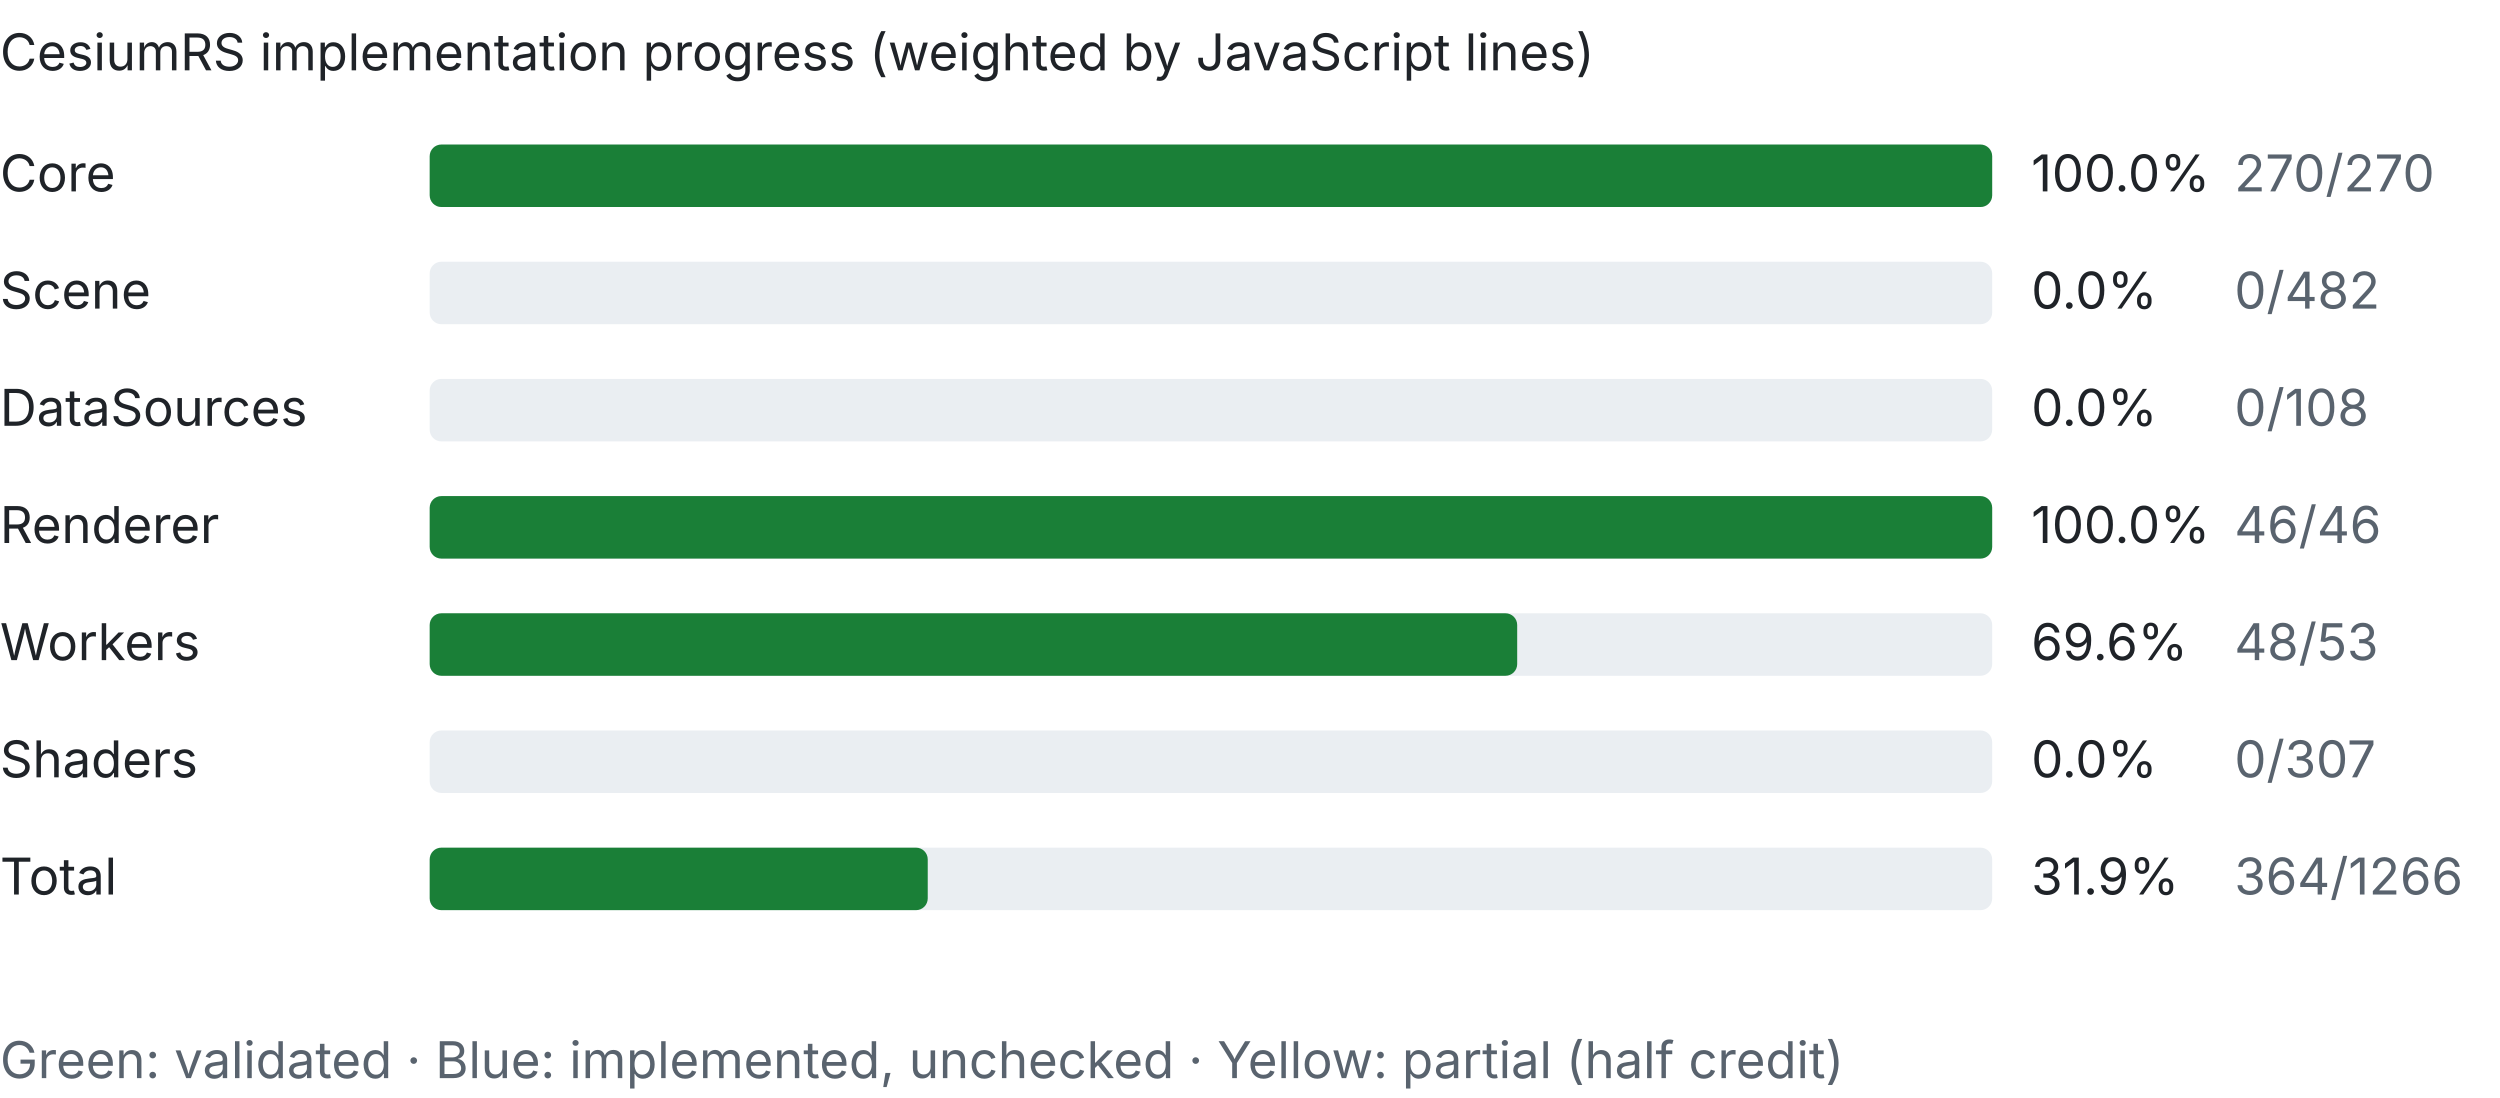
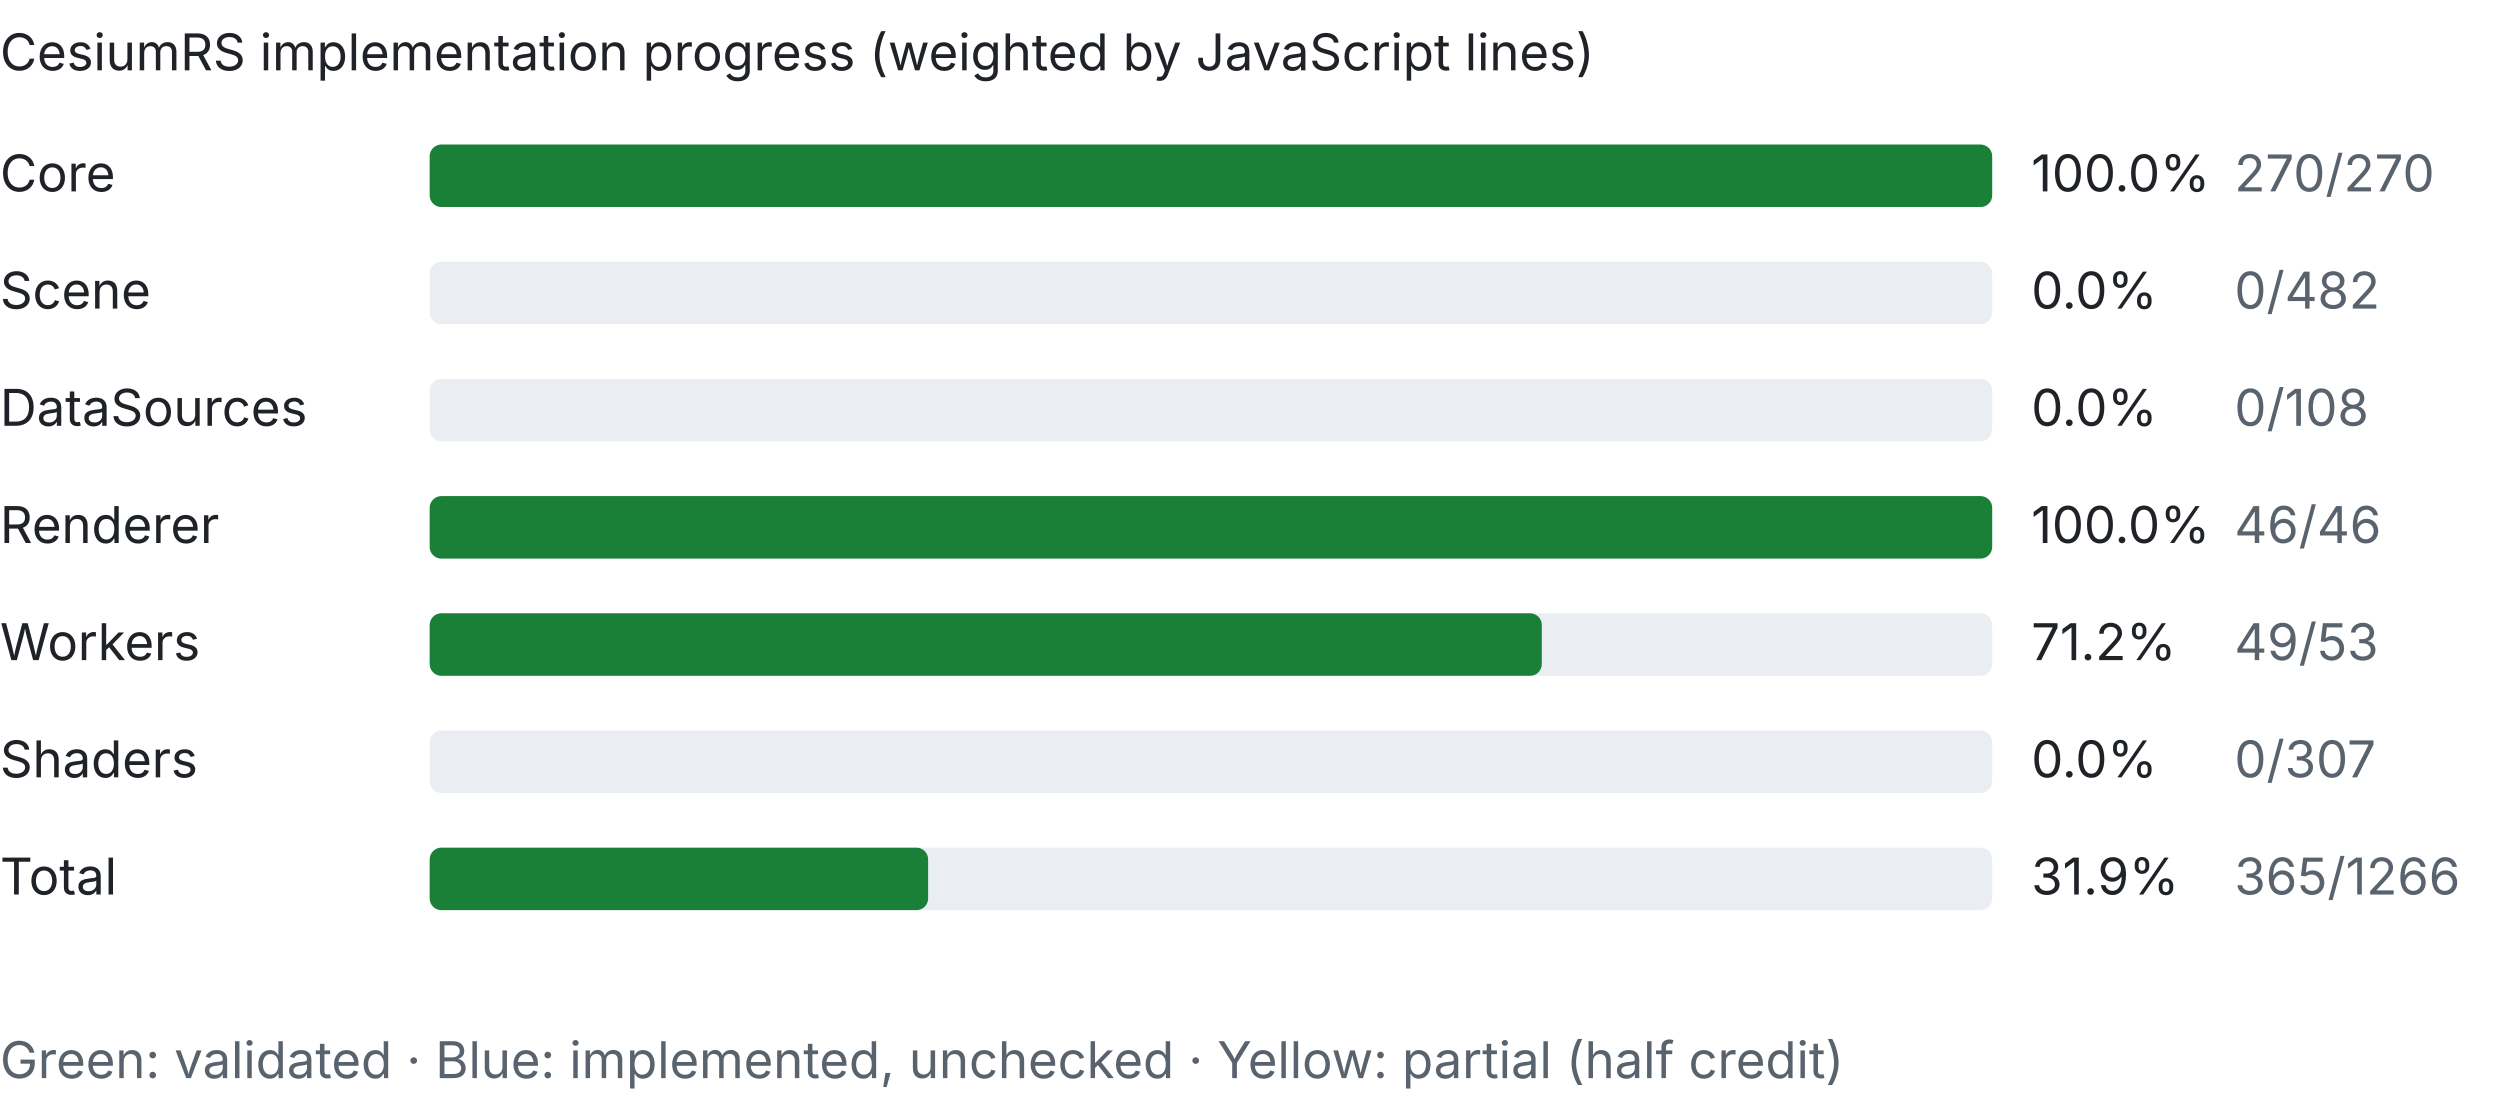
<svg xmlns="http://www.w3.org/2000/svg" width="640" height="281" viewBox="0 0 640 281">
  <style>text{font:13px system-ui,-apple-system,Segoe UI,sans-serif;fill:#1f2328}.dim{fill:#59636e}.bg{fill:#eaeef2}.done{fill:#1a7f37}.part{fill:#d4a72c}.unchecked{fill:#0969da}@media (prefers-color-scheme:dark){text{fill:#e6edf3}.dim{fill:#9198a1}.bg{fill:#30363d}.done{fill:#3fb950}}</style>
  <text x="0" y="18" font-weight="600">CesiumRS implementation progress (weighted by JavaScript lines)</text>
  <text x="0" y="49">Core</text>
  <rect class="bg" x="110" y="37" width="400" height="16" rx="3" />
  <rect class="done" x="110" y="37" width="400.0" height="16" rx="3" />
  <text x="520" y="49">100.0%</text>
  <text class="dim" x="572" y="49">270/270</text>
  <text x="0" y="79">Scene</text>
  <rect class="bg" x="110" y="67" width="400" height="16" rx="3" />
  <rect class="done" x="110" y="67" width="0.0" height="16" rx="3" />
  <text x="520" y="79">0.0%</text>
  <text class="dim" x="572" y="79">0/482</text>
  <text x="0" y="109">DataSources</text>
  <rect class="bg" x="110" y="97" width="400" height="16" rx="3" />
  <rect class="done" x="110" y="97" width="0.0" height="16" rx="3" />
  <text x="520" y="109">0.0%</text>
  <text class="dim" x="572" y="109">0/108</text>
  <text x="0" y="139">Renderer</text>
  <rect class="bg" x="110" y="127" width="400" height="16" rx="3" />
  <rect class="done" x="110" y="127" width="400.0" height="16" rx="3" />
  <text x="520" y="139">100.0%</text>
  <text class="dim" x="572" y="139">46/46</text>
  <text x="0" y="169">Workers</text>
  <rect class="bg" x="110" y="157" width="400" height="16" rx="3" />
-   <rect class="done" x="110" y="157" width="278.4" height="16" rx="3" />
-   <text x="520" y="169">69.6%</text>
-   <text class="dim" x="572" y="169">48/53</text>
+   <rect class="done" x="110" y="157" width="284.7" height="16" rx="3" />
+   <text x="520" y="169">71.2%</text>
+   <text class="dim" x="572" y="169">49/53</text>
  <text x="0" y="199">Shaders</text>
  <rect class="bg" x="110" y="187" width="400" height="16" rx="3" />
  <rect class="done" x="110" y="187" width="0.0" height="16" rx="3" />
  <text x="520" y="199">0.0%</text>
  <text class="dim" x="572" y="199">0/307</text>
  <text x="0" y="229" font-weight="600">Total</text>
  <rect class="bg" x="110" y="217" width="400" height="16" rx="3" />
-   <rect class="done" x="110" y="217" width="127.5" height="16" rx="3" />
+   <rect class="done" x="110" y="217" width="127.6" height="16" rx="3" />
  <text x="520" y="229" font-weight="600">31.9%</text>
-   <text class="dim" x="572" y="229">364/1266</text>
+   <text class="dim" x="572" y="229">365/1266</text>
  <text class="dim" x="0" y="276">Green: validated · Blue: implemented, unchecked · Yellow: partial (half credit)</text>
</svg>
